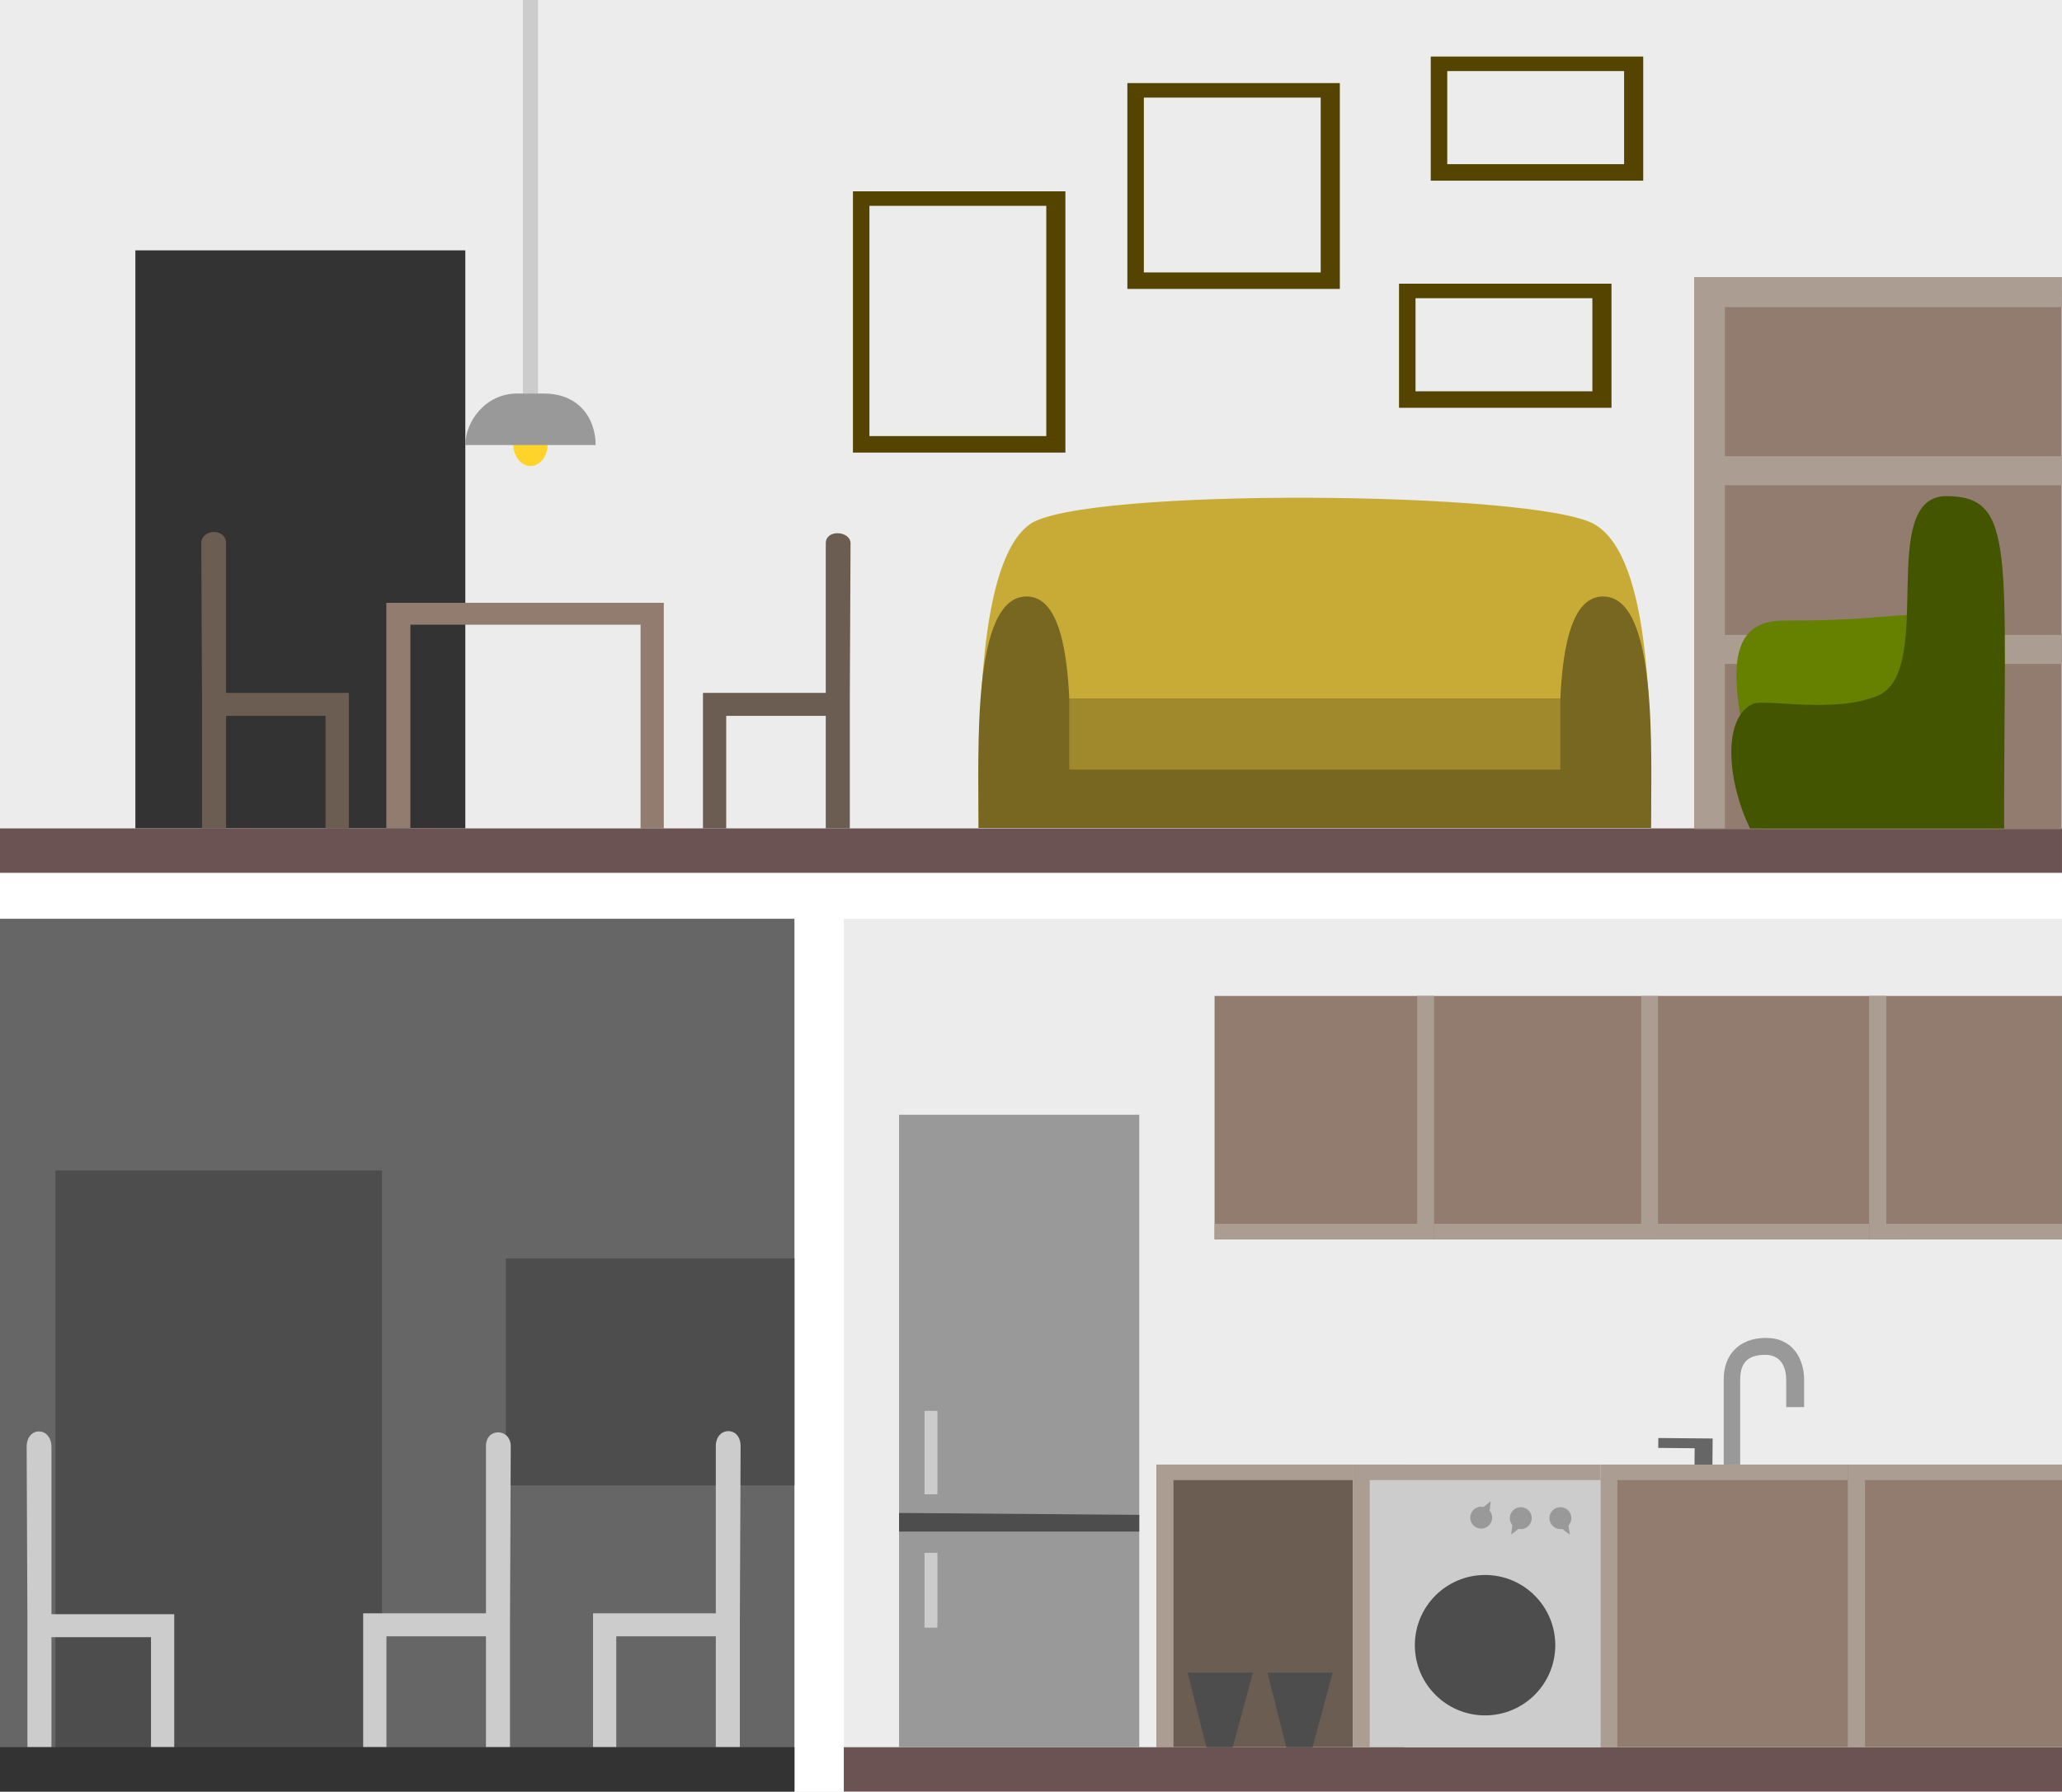
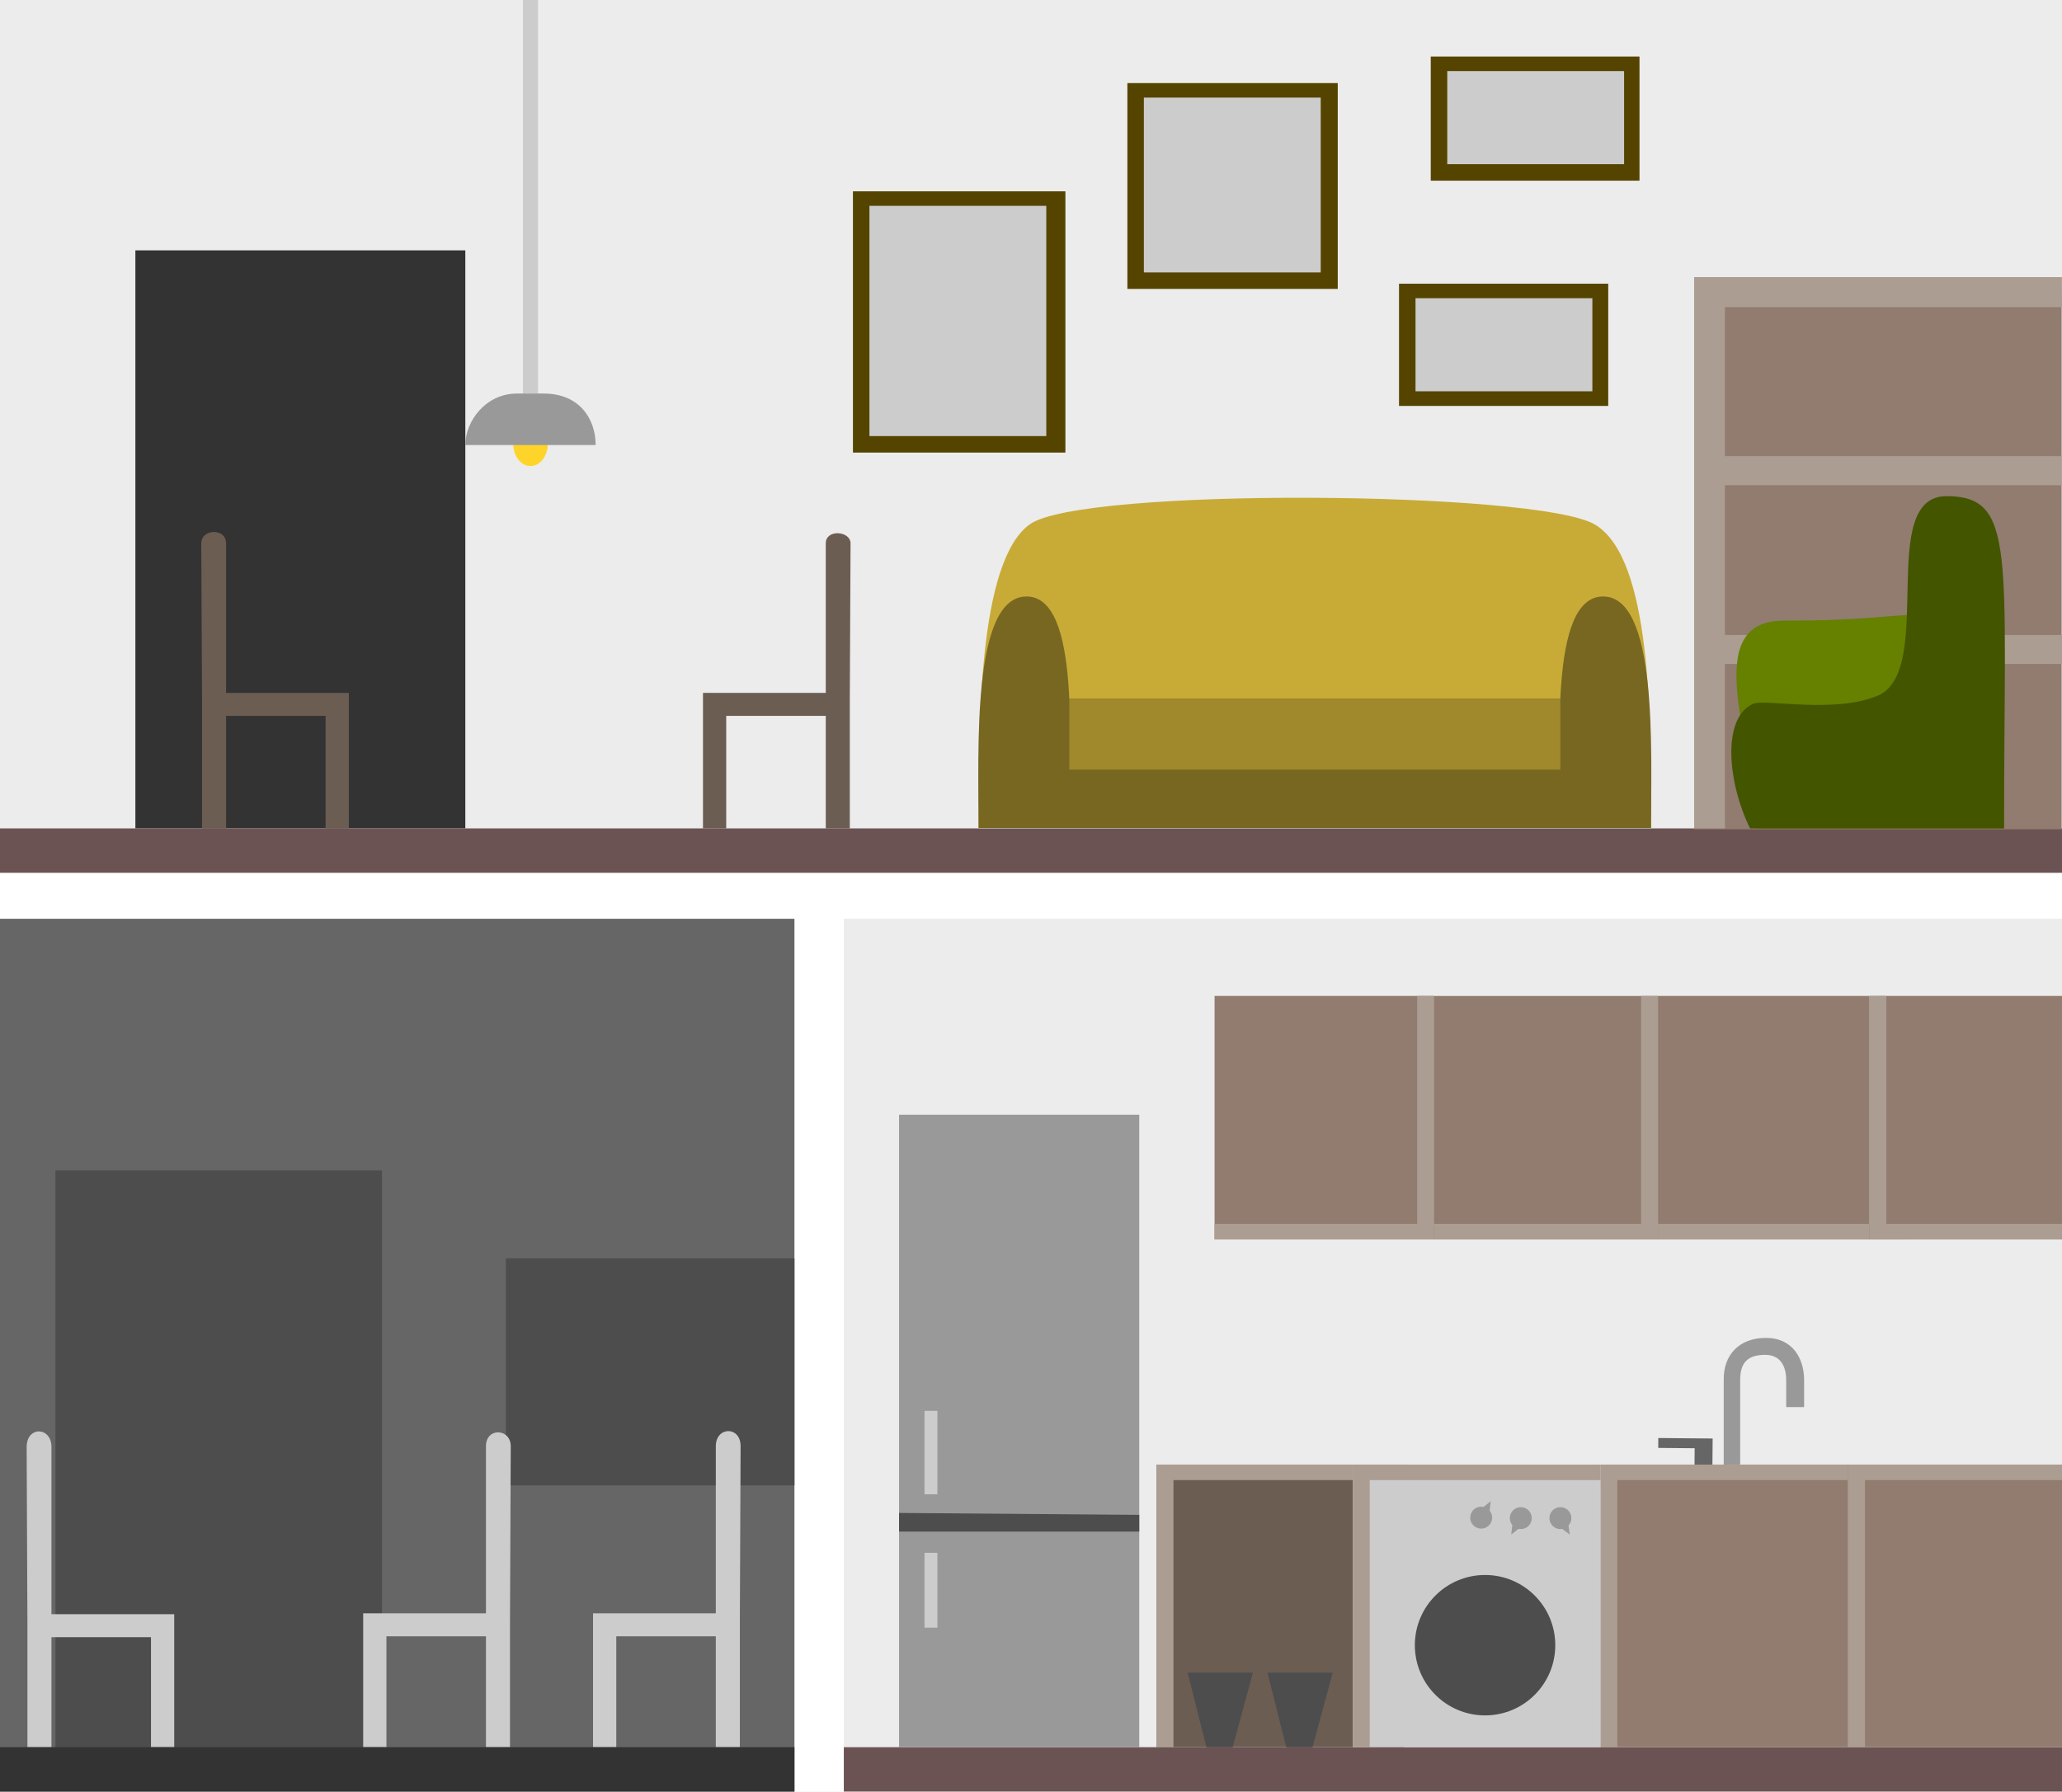
<svg xmlns="http://www.w3.org/2000/svg" width="463.934" height="403.157" viewBox="0 0 122.749 106.669" version="1.1" id="svg8">
  <defs id="defs2" />
  <g id="layer1" transform="translate(-3.4144,-113.886)">
    <rect style="opacity:1;fill:#ffffff;fill-opacity:1;stroke:none;stroke-width:1.065;stroke-miterlimit:4;stroke-dasharray:none;stroke-opacity:1" id="rect1716" width="122.749" height="106.669" x="3.414" y="113.886" />
    <g transform="matrix(1.152466,0,0,1.152466,-78.9707,3.326696)" id="g1691-94-2" />
    <rect style="display:inline;opacity:1;fill:#666666;fill-opacity:1;stroke:none;stroke-width:0.618;stroke-miterlimit:4;stroke-dasharray:none;stroke-opacity:1" id="rect1325-0-3" width="47.293" height="51.965" x="3.414" y="168.589" />
    <rect style="opacity:1;fill:#4d4d4d;fill-opacity:1;stroke:none;stroke-width:0.624;stroke-miterlimit:4;stroke-dasharray:none;stroke-opacity:1" id="rect909-6-7" width="17.181" height="13.518" x="33.527" y="188.806" />
    <rect style="opacity:1;fill:#4d4d4d;fill-opacity:1;stroke:none;stroke-width:1.06;stroke-miterlimit:4;stroke-dasharray:none;stroke-opacity:1" id="rect909-6" width="19.439" height="34.416" x="6.714" y="183.574" />
    <path style="fill:#cccccc;fill-opacity:1;stroke:none;stroke-width:0.165px;stroke-linecap:butt;stroke-linejoin:miter;stroke-opacity:1" d="m 33.774,210.387 v 7.525 0 h -1.431 v -6.602 h -5.925 v 6.602 h -1.384 v -7.971 h 7.309 v -9.95 c 0,-1.135 1.476,-1.065 1.476,0 z" id="path1372-5-5-0-9" />
    <path style="fill:#cccccc;fill-opacity:1;stroke:none;stroke-width:0.165px;stroke-linecap:butt;stroke-linejoin:miter;stroke-opacity:1" d="m 5.046,210.439 v 7.472 0 h 1.431 v -6.55 h 5.925 v 6.55 h 1.384 v -7.918 H 6.477 v -9.95 c 0,-1.223 -1.476,-1.262 -1.476,0 z" id="path1372-5-5-0" />
    <path style="fill:#cccccc;fill-opacity:1;stroke:none;stroke-width:0.165px;stroke-linecap:butt;stroke-linejoin:miter;stroke-opacity:1" d="m 47.457,210.387 v 7.525 0 h -1.431 v -6.602 h -5.925 v 6.602 h -1.384 v -7.971 h 7.309 v -9.95 c 0,-1.182 1.476,-1.216 1.476,0 z" id="path1372-5-5-0-9-2" />
    <path style="fill:#333333;stroke:none;stroke-width:0.21px;stroke-linecap:butt;stroke-linejoin:miter;stroke-opacity:1" d="M 10.321,217.911 H 3.414 l 5e-5,2.643 H 50.708 l -5e-5,-2.643 h -5.383 z m 6.317,0 h -4.571 z m 6.986,0 h -5.351 z m 13.154,0 h -4.979 z m -6.466,0 h -5.053 z m 13.154,0 h -5.016 z" id="path2410" />
    <rect style="display:inline;opacity:1;fill:#ececec;fill-opacity:1;stroke:none;stroke-width:0.766;stroke-miterlimit:4;stroke-dasharray:none;stroke-opacity:1" id="rect1325" width="72.518" height="51.965" x="53.646" y="168.589" />
    <path style="opacity:1;fill:#6c5353;fill-opacity:1;stroke:none;stroke-width:0.846;stroke-miterlimit:4;stroke-dasharray:none;stroke-opacity:1" d="m 53.646,217.911 h 72.518 l 3e-5,2.643 H 53.646 Z" id="rect2435" />
    <path id="path1454" d="m 105.352,201.235 0.015,-1.702 -3.234,-0.029 -0.006,0.589 2.169,0.02 -0.01,1.113 z" style="fill:#666666;fill-opacity:1;stroke:none;stroke-width:0.165px;stroke-linecap:butt;stroke-linejoin:miter;stroke-opacity:1" />
    <path style="fill:#999999;fill-opacity:1;stroke:none;stroke-width:0.165px;stroke-linecap:butt;stroke-linejoin:miter;stroke-opacity:1" d="m 71.233,217.911 v -37.654 h -14.299 v 37.654 z" id="path1588" />
    <path style="opacity:1;fill:#6c5d53;fill-opacity:1;stroke:none;stroke-width:0.665;stroke-miterlimit:4;stroke-dasharray:none;stroke-opacity:1" d="m 72.269,201.086 v 16.825 h 14.741 v -16.825 z" id="rect1327-3-6-7-3" />
    <path style="opacity:1;fill:#917c6f;fill-opacity:1;stroke:none;stroke-width:0.665;stroke-miterlimit:4;stroke-dasharray:none;stroke-opacity:1" d="m 98.694,201.086 v 16.825 h 14.741 v -16.825 z" id="rect1327-3-6" />
    <path style="fill:#ac9d93;fill-opacity:1;stroke:none;stroke-width:0.165px;stroke-linecap:butt;stroke-linejoin:miter;stroke-opacity:1" d="m 98.694,201.086 v 16.825 0 h 1.001 V 202.009 h 13.741 v -0.923 z" id="path1372" />
    <path style="opacity:1;fill:#cccccc;fill-opacity:1;stroke:none;stroke-width:0.665;stroke-miterlimit:4;stroke-dasharray:none;stroke-opacity:1" d="m 83.952,201.086 v 16.825 h 14.741 v -16.825 z" id="rect1327-3-6-7" />
    <path style="fill:#ac9d93;fill-opacity:1;stroke:none;stroke-width:0.165px;stroke-linecap:butt;stroke-linejoin:miter;stroke-opacity:1" d="m 83.952,201.086 v 16.825 0 h 1.001 V 202.009 h 13.741 v -0.923 z" id="path1372-5" />
    <path style="fill:#ac9d93;stroke:none;stroke-width:0.165px;stroke-linecap:butt;stroke-linejoin:miter;stroke-opacity:1" d="m 72.269,201.086 v 16.825 0 h 1.001 V 202.009 h 10.683 v -0.923 z" id="path1372-5-5" />
    <path style="fill:#999999;fill-opacity:1;stroke:none;stroke-width:0.165px;stroke-linecap:butt;stroke-linejoin:miter;stroke-opacity:1" d="m 106.027,201.086 v -5.029 c -0.026,-1.489 0.903,-2.513 2.513,-2.513 1.61,0 2.273,1.255 2.273,2.511 v 1.609 h -1.067 v -1.624 c 0,-0.609 -0.217,-1.488 -1.25,-1.488 -1.034,0 -1.49,0.46 -1.49,1.49 v 5.043 z" id="path1437" />
    <path style="fill:#4d4d4d;fill-opacity:1;stroke:none;stroke-width:0.165px;stroke-linecap:butt;stroke-linejoin:miter;stroke-opacity:1" d="m 75.23,217.911 h 1.57 l 1.2,-4.437 h -3.886 z" id="path1590" />
    <path style="fill:#4d4d4d;fill-opacity:1;stroke:none;stroke-width:0.165px;stroke-linecap:butt;stroke-linejoin:miter;stroke-opacity:1" d="m 79.981,217.911 h 1.57 l 1.2,-4.437 h -3.886 z" id="path1590-7" />
    <path style="fill:#4d4d4d;fill-opacity:1;stroke:none;stroke-width:0.165px;stroke-linecap:butt;stroke-linejoin:miter;stroke-opacity:1" d="m 56.935,203.965 v 1.11 h 14.299 v -0.994 z" id="path1624" />
    <path style="fill:#cccccc;fill-opacity:1;stroke:none;stroke-width:0.165px;stroke-linecap:butt;stroke-linejoin:miter;stroke-opacity:1" d="m 58.449,197.886 v 4.969 h 0.769 v -4.969 z" id="path1624-6" />
    <path style="fill:#cccccc;fill-opacity:1;stroke:none;stroke-width:0.165px;stroke-linecap:butt;stroke-linejoin:miter;stroke-opacity:1" d="m 58.449,206.338 v 4.458 h 0.769 v -4.458 z" id="path1624-6-1" />
    <path style="opacity:1;fill:#917c6f;fill-opacity:1;stroke:none;stroke-width:0.665;stroke-miterlimit:4;stroke-dasharray:none;stroke-opacity:1" d="m 88.781,187.675 v -14.492 h -13.064 v 14.492 z" id="rect1327-3-6-7-9" />
    <path style="fill:#ac9d93;fill-opacity:1;stroke:none;stroke-width:0.165px;stroke-linecap:butt;stroke-linejoin:miter;stroke-opacity:1" d="m 88.781,187.675 v -14.492 0 h -1.001 v 13.569 h -12.063 v 0.923 z" id="path1372-5-4" />
    <path style="opacity:1;fill:#917c6f;fill-opacity:1;stroke:none;stroke-width:0.665;stroke-miterlimit:4;stroke-dasharray:none;stroke-opacity:1" d="M 102.11,187.675 V 173.184 H 88.781 v 14.492 z" id="rect1327-3-6-7-9-6" />
    <path style="fill:#ac9d93;fill-opacity:1;stroke:none;stroke-width:0.165px;stroke-linecap:butt;stroke-linejoin:miter;stroke-opacity:1" d="m 102.11,187.675 v -14.492 0 h -1.001 v 13.569 H 88.781 v 0.923 z" id="path1372-5-4-9" />
    <path style="opacity:1;fill:#917c6f;fill-opacity:1;stroke:none;stroke-width:0.665;stroke-miterlimit:4;stroke-dasharray:none;stroke-opacity:1" d="m 114.703,187.675 v -14.492 h -12.593 v 14.492 z" id="rect1327-3-6-7-9-2" />
    <path style="fill:#ac9d93;fill-opacity:1;stroke:none;stroke-width:0.165px;stroke-linecap:butt;stroke-linejoin:miter;stroke-opacity:1" d="m 116.851,187.675 v -0.923 h -14.741 v 0.923 z" id="path1372-5-4-2" />
    <path style="opacity:1;fill:#917c6f;fill-opacity:1;stroke:none;stroke-width:0.665;stroke-miterlimit:4;stroke-dasharray:none;stroke-opacity:1" d="m 114.703,187.675 v -14.492 h 11.46 v 14.492 z" id="rect1327-3-6-7-9-7" />
    <path style="fill:#ac9d93;fill-opacity:1;stroke:none;stroke-width:0.165px;stroke-linecap:butt;stroke-linejoin:miter;stroke-opacity:1" d="m 114.703,187.675 v -14.492 0 h 1.001 v 13.569 h 10.46 v 0.923 z" id="path1372-5-4-5" />
    <circle style="opacity:1;fill:#4d4d4d;fill-opacity:1;stroke:none;stroke-width:1.065;stroke-miterlimit:4;stroke-dasharray:none;stroke-opacity:1" id="path9990" cx="91.819" cy="211.839" r="4.18" />
    <g id="g10019" transform="rotate(-150.8863,356.1612,230.1118)" style="fill:#999999;fill-opacity:1">
      <circle r="0.653" cy="125.105" cx="597.818" id="path9994" style="opacity:1;fill:#999999;fill-opacity:1;stroke:none;stroke-width:1.065;stroke-miterlimit:4;stroke-dasharray:none;stroke-opacity:1" />
      <path id="path9996" d="m 597.63,124.48 0.209,-0.507 0.218,0.525 -0.199,0.487 z" style="fill:#999999;fill-opacity:1;stroke:none;stroke-width:0.265px;stroke-linecap:butt;stroke-linejoin:miter;stroke-opacity:1" />
    </g>
    <g id="g10019-0" transform="rotate(29.11371,192.319,-810.056)" style="fill:#999999;fill-opacity:1">
      <circle r="0.653" cy="125.105" cx="597.818" id="path9994-4" style="opacity:1;fill:#999999;fill-opacity:1;stroke:none;stroke-width:1.065;stroke-miterlimit:4;stroke-dasharray:none;stroke-opacity:1" />
      <path id="path9996-8" d="m 597.63,124.48 0.209,-0.507 0.218,0.525 -0.199,0.487 z" style="fill:#999999;fill-opacity:1;stroke:none;stroke-width:0.265px;stroke-linecap:butt;stroke-linejoin:miter;stroke-opacity:1" />
    </g>
    <g id="g10019-04" transform="rotate(149.1137,336.1254,95.41632)" style="fill:#999999;fill-opacity:1">
      <circle r="0.653" cy="125.105" cx="597.818" id="path9994-2" style="opacity:1;fill:#999999;fill-opacity:1;stroke:none;stroke-width:1.065;stroke-miterlimit:4;stroke-dasharray:none;stroke-opacity:1" />
      <path id="path9996-9" d="m 597.63,124.48 0.209,-0.507 0.218,0.525 -0.199,0.487 z" style="fill:#999999;fill-opacity:1;stroke:none;stroke-width:0.265px;stroke-linecap:butt;stroke-linejoin:miter;stroke-opacity:1" />
    </g>
    <rect style="display:inline;opacity:1;fill:#ececec;fill-opacity:1;stroke:none;stroke-width:0.996;stroke-miterlimit:4;stroke-dasharray:none;stroke-opacity:1" id="rect1325-0" width="122.749" height="51.965" x="3.414" y="113.886" />
    <rect y="128.792" x="11.473" height="34.416" width="19.641" id="rect909" style="opacity:1;fill:#333333;fill-opacity:1;stroke:none;stroke-width:1.065;stroke-miterlimit:4;stroke-dasharray:none;stroke-opacity:1" />
    <path style="display:inline;fill:#6c5d53;fill-opacity:1;stroke:none;stroke-width:0.165px;stroke-linecap:butt;stroke-linejoin:miter;stroke-opacity:1" d="m 15.441,155.586 v 7.622 0 h 1.431 v -6.7 h 5.925 v 6.7 h 1.384 v -8.068 h -7.309 v -8.904 c 0,-0.927 -1.476,-0.876 -1.476,0 z" id="path1372-5-5-0-9-1-0" />
    <path style="display:inline;fill:#6c5d53;fill-opacity:1;stroke:none;stroke-width:0.165px;stroke-linecap:butt;stroke-linejoin:miter;stroke-opacity:1" d="m 54.002,155.586 v 7.622 0 h -1.431 v -6.7 h -5.925 v 6.7 h -1.384 v -8.068 h 7.309 v -8.904 c 0,-0.863 1.476,-0.744 1.476,0 z" id="path1372-5-5-0-9-1-4" />
-     <path style="display:inline;fill:#917c6f;fill-opacity:1;stroke:none;stroke-width:0.165px;stroke-linecap:butt;stroke-linejoin:miter;stroke-opacity:1" d="m 26.412,149.777 v 13.431 0 h 1.431 v -12.128 h 13.703 v 12.128 h 1.384 v -13.431 z" id="path1372-5-5-0-9-1-0-2" />
    <path style="display:inline;fill:#cccccc;fill-opacity:1;stroke:none;stroke-width:0.265px;stroke-linecap:butt;stroke-linejoin:miter;stroke-opacity:1" d="m 34.543,113.886 v 23.432 h 0.901 v -23.432 z" id="path10159" />
    <path style="display:inline;opacity:1;fill:#ffd42a;fill-opacity:1;stroke:none;stroke-width:1.893;stroke-miterlimit:4;stroke-dasharray:none;stroke-opacity:1" d="m 36.023,140.308 c 0,0.733 -0.461,1.326 -1.03,1.326 -0.569,-1e-5 -1.03,-0.594 -1.03,-1.326 0,-0.733 0.461,-1.326 1.03,-1.326 0.569,-1e-5 1.03,0.594 1.03,1.326 z" id="path10163" />
    <path style="display:inline;fill:#999999;fill-opacity:1;stroke:none;stroke-width:0.362px;stroke-linecap:butt;stroke-linejoin:miter;stroke-opacity:1" d="m 34.18,137.318 c -1.835,0 -3.066,1.634 -3.066,3.066 h 7.759 c 0,-1.553 -0.963,-3.066 -3.079,-3.066 z" id="path10161" />
    <path style="opacity:1;fill:#6c5353;fill-opacity:1;stroke:none;stroke-width:1.101;stroke-miterlimit:4;stroke-dasharray:none;stroke-opacity:1" d="M 3.414,163.208 H 126.163 l 2e-5,2.643 H 3.414 Z" id="rect2435-5" />
    <path style="opacity:1;fill:#c8ab37;fill-opacity:1;stroke:none;stroke-width:0.665;stroke-miterlimit:4;stroke-dasharray:none;stroke-opacity:1" d="m 64.716,145.103 c -3.087,2.221 -3.048,12.057 -3.048,18.079 h 40.031 c 0,-6.355 0.07,-16.087 -3.363,-18.079 -3.434,-1.993 -30.533,-2.221 -33.62,0 z" id="rect1327-3-6-7-3-4" />
    <path style="opacity:1;fill:#786721;fill-opacity:1;stroke:none;stroke-width:0.846;stroke-miterlimit:4;stroke-dasharray:none;stroke-opacity:1" d="m 65.832,155.481 h 32.122 v 7.701 h -32.122 z" id="rect2487" />
    <path style="fill:#786721;fill-opacity:1;stroke:none;stroke-width:0.21px;stroke-linecap:butt;stroke-linejoin:miter;stroke-opacity:1" d="m 101.7,163.182 c 0,-4.639 0.415,-13.782 -2.855,-13.782 -3.27,0 -2.523,9.137 -2.527,13.782 z" id="path2470-0" />
    <path style="fill:#786721;fill-opacity:1;stroke:none;stroke-width:0.21px;stroke-linecap:butt;stroke-linejoin:miter;stroke-opacity:1" d="m 61.668,163.182 c 0,-4.639 -0.415,-13.782 2.855,-13.782 3.27,0 2.523,9.137 2.527,13.782 z" id="path2470-0-5" />
    <path style="opacity:1;fill:#917c6f;fill-opacity:1;stroke:none;stroke-width:1.296;stroke-miterlimit:4;stroke-dasharray:none;stroke-opacity:1" d="m 126.142,163.26 v -32.876 h -21.863 v 32.876 z" id="rect1327-3-6-7-9-3" />
    <path id="path935-5" d="m 104.279,130.385 v 32.823 h 1.818 v -9.789 h 20.066 v -1.729 h -20.066 v -8.914 h 20.045 v -1.729 h -20.045 v -8.877 h 20.066 l -0.022,-1.786 z" style="fill:#ac9d93;fill-opacity:1;stroke:none;stroke-width:0.265px;stroke-linecap:butt;stroke-linejoin:miter;stroke-opacity:1" />
    <path style="fill:#668000;fill-opacity:1;stroke:none;stroke-width:0.358px;stroke-linecap:butt;stroke-linejoin:miter;stroke-opacity:1" d="m 122.716,163.208 c 0,-2.32 -0.78,-12.856 -4.164,-12.774 -3.384,0.081 -3.726,0.402 -8.949,0.402 -5.223,0 -1.589,7.726 -1.599,12.372 z" id="path2470-0-0" />
    <path style="fill:#445500;fill-opacity:1;stroke:none;stroke-width:0.302px;stroke-linecap:butt;stroke-linejoin:miter;stroke-opacity:1" d="m 122.716,163.208 c 0,-16.401 0.728,-19.782 -3.43,-19.782 -4.158,0 -0.68,10.154 -3.979,11.832 -2.663,1.183 -6.819,0.188 -7.567,0.547 -1.86,0.891 -1.449,4.771 -0.146,7.403 h 7.398 z" id="path2470-0-58" />
+     <rect style="opacity:1;fill:#cccccc;fill-opacity:1;stroke:none;stroke-width:0.15;stroke-linecap:round;stroke-linejoin:round;stroke-miterlimit:4;stroke-dasharray:none;stroke-opacity:1" id="rect1861" width="11.722" height="14.666" x="54.69" y="125.781" />
    <path id="path953" d="m 54.189,125.277 v 15.555 h 12.648 v -15.555 z m 0.982,0.864 h 10.528 v 13.709 h -10.528 z" style="fill:#554400;stroke:none;stroke-width:0.265px;stroke-linecap:butt;stroke-linejoin:miter;stroke-opacity:1" />
-     <path id="path953-5" d="m 70.526,118.833 v 12.255 h 12.648 v -12.255 z m 0.982,0.864 h 10.528 v 10.41 h -10.528 z" style="fill:#554400;stroke:none;stroke-width:0.265px;stroke-linecap:butt;stroke-linejoin:miter;stroke-opacity:1" />
-     <path id="path953-5-6" d="m 86.697,130.777 v 7.389 h 12.648 v -7.389 z m 0.982,0.864 h 10.528 v 5.543 h -10.528 z" style="fill:#554400;stroke:none;stroke-width:0.265px;stroke-linecap:butt;stroke-linejoin:miter;stroke-opacity:1" />
-     <path id="path953-5-6-3" d="m 88.586,117.254 v 7.389 h 12.648 v -7.389 z m 0.982,0.864 h 10.528 v 5.543 H 89.568 Z" style="fill:#554400;stroke:none;stroke-width:0.265px;stroke-linecap:butt;stroke-linejoin:miter;stroke-opacity:1" />
+     <rect style="opacity:1;fill:#cccccc;fill-opacity:1;stroke:none;stroke-width:0.15;stroke-linecap:round;stroke-linejoin:round;stroke-miterlimit:4;stroke-dasharray:none;stroke-opacity:1" id="rect1863" width="11.666" height="11.444" x="71.022" y="119.282" />
+     <path id="path953-5" d="m 70.526,118.833 v 12.255 h 12.523 v -12.255 z m 0.982,0.864 h 10.528 v 10.41 h -10.528 z" style="fill:#554400;stroke:none;stroke-width:0.265px;stroke-linecap:butt;stroke-linejoin:miter;stroke-opacity:1" />
+     <rect style="opacity:1;fill:#cccccc;fill-opacity:1;stroke:none;stroke-width:0.15;stroke-linecap:round;stroke-linejoin:round;stroke-miterlimit:4;stroke-dasharray:none;stroke-opacity:1" id="rect1867" width="11.777" height="6.611" x="87.133" y="131.17" />
+     <path id="path953-5-6" d="m 86.697,130.777 v 7.278 h 12.454 v -7.278 z m 0.982,0.864 h 10.528 v 5.543 h -10.528 z" style="fill:#554400;stroke:none;stroke-width:0.265px;stroke-linecap:butt;stroke-linejoin:miter;stroke-opacity:1" />
+     <rect style="opacity:1;fill:#cccccc;fill-opacity:1;stroke:none;stroke-width:0.15;stroke-linecap:round;stroke-linejoin:round;stroke-miterlimit:4;stroke-dasharray:none;stroke-opacity:1" id="rect1865" width="11.833" height="6.5" x="89.077" y="117.726" />
+     <path id="path953-5-6-3" d="m 88.586,117.254 v 7.389 l 12.426,0 v -7.389 z m 0.982,0.864 h 10.528 v 5.543 H 89.568 Z" style="fill:#554400;stroke:none;stroke-width:0.265px;stroke-linecap:butt;stroke-linejoin:miter;stroke-opacity:1" />
    <path style="fill:#a0892c;fill-opacity:1;stroke:none;stroke-width:0.265px;stroke-linecap:butt;stroke-linejoin:miter;stroke-opacity:1" d="m 67.069,155.481 h 29.229 v 4.226 H 67.069 Z" id="path890" />
    <path style="opacity:1;fill:#917c6f;fill-opacity:1;stroke:none;stroke-width:0.665;stroke-miterlimit:4;stroke-dasharray:none;stroke-opacity:1" d="m 113.435,201.086 v 16.825 h 12.729 v -16.825 z" id="rect1327-3-6-3" />
    <path style="fill:#ac9d93;fill-opacity:1;stroke:none;stroke-width:0.165px;stroke-linecap:butt;stroke-linejoin:miter;stroke-opacity:1" d="m 113.435,201.086 v 16.825 0 h 1.001 V 202.009 h 11.728 v -0.923 z" id="path1372-6" />
  </g>
</svg>
